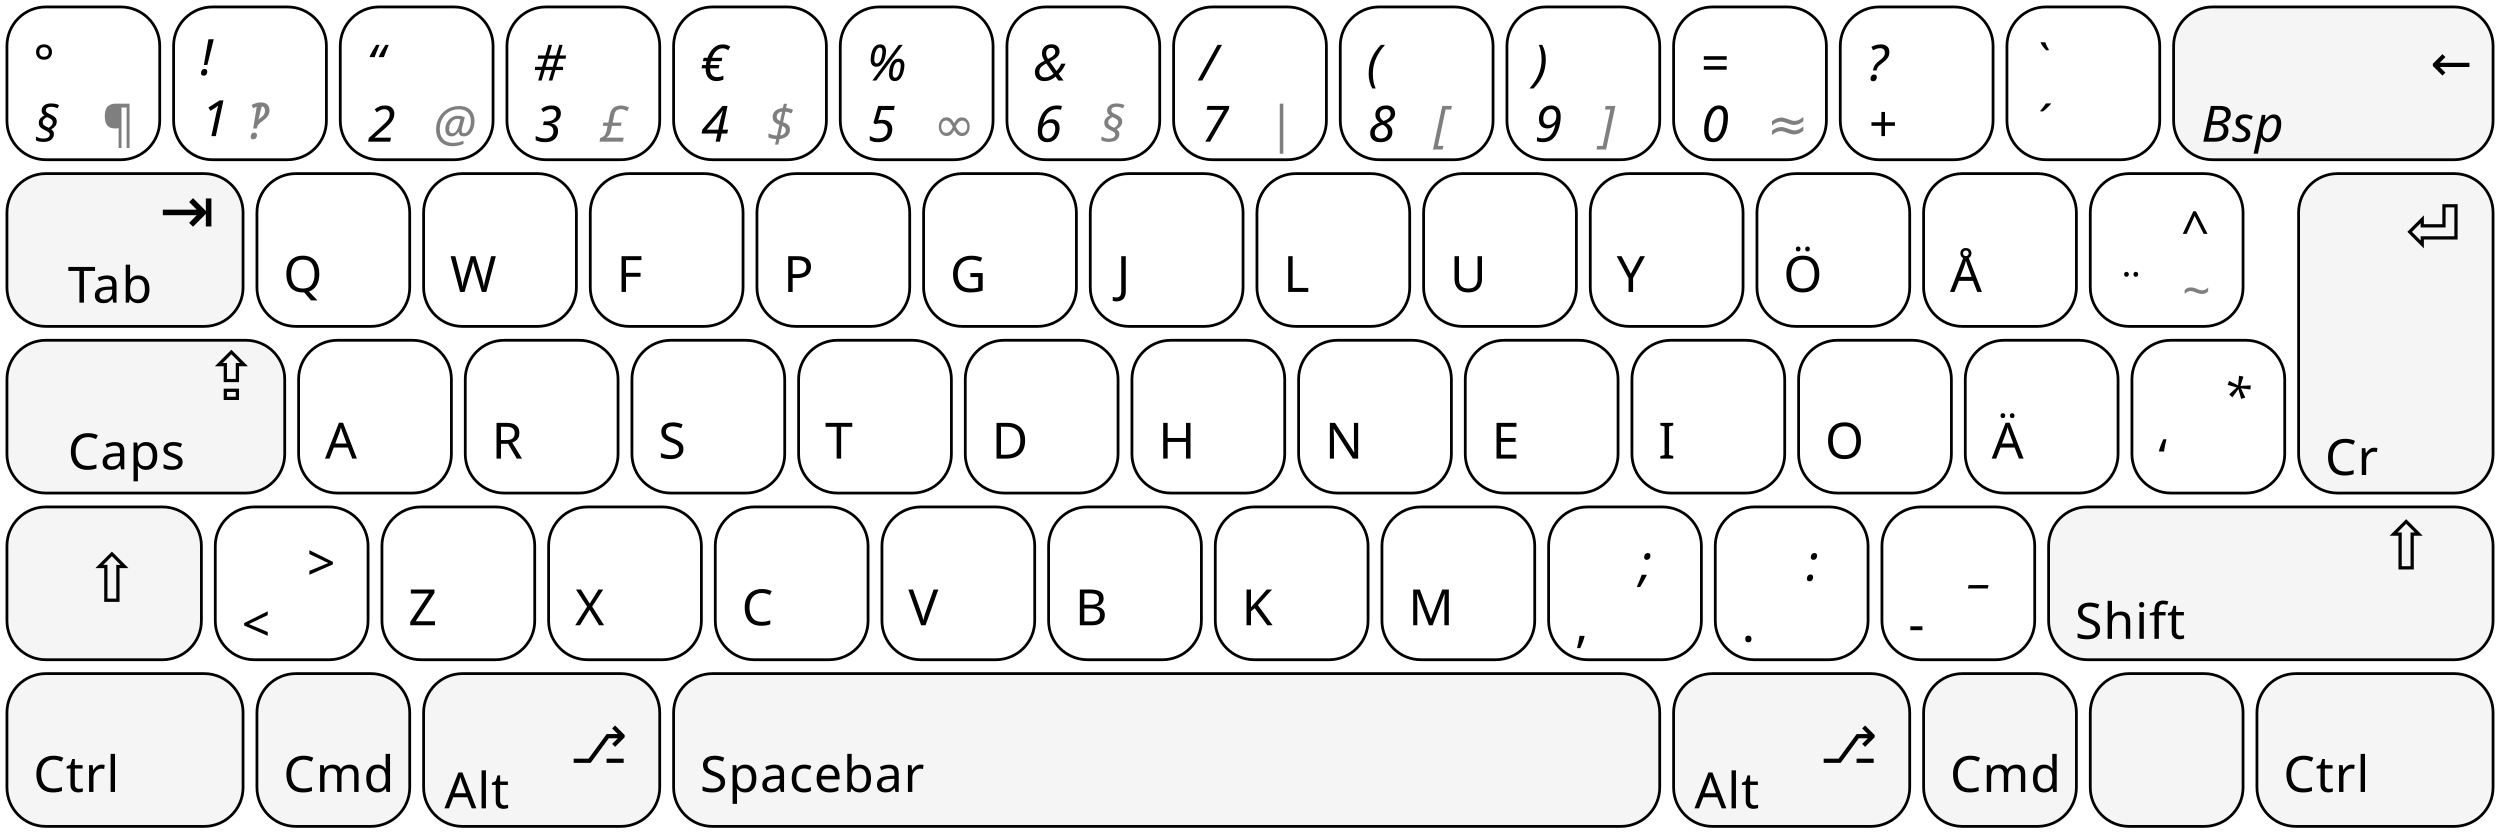
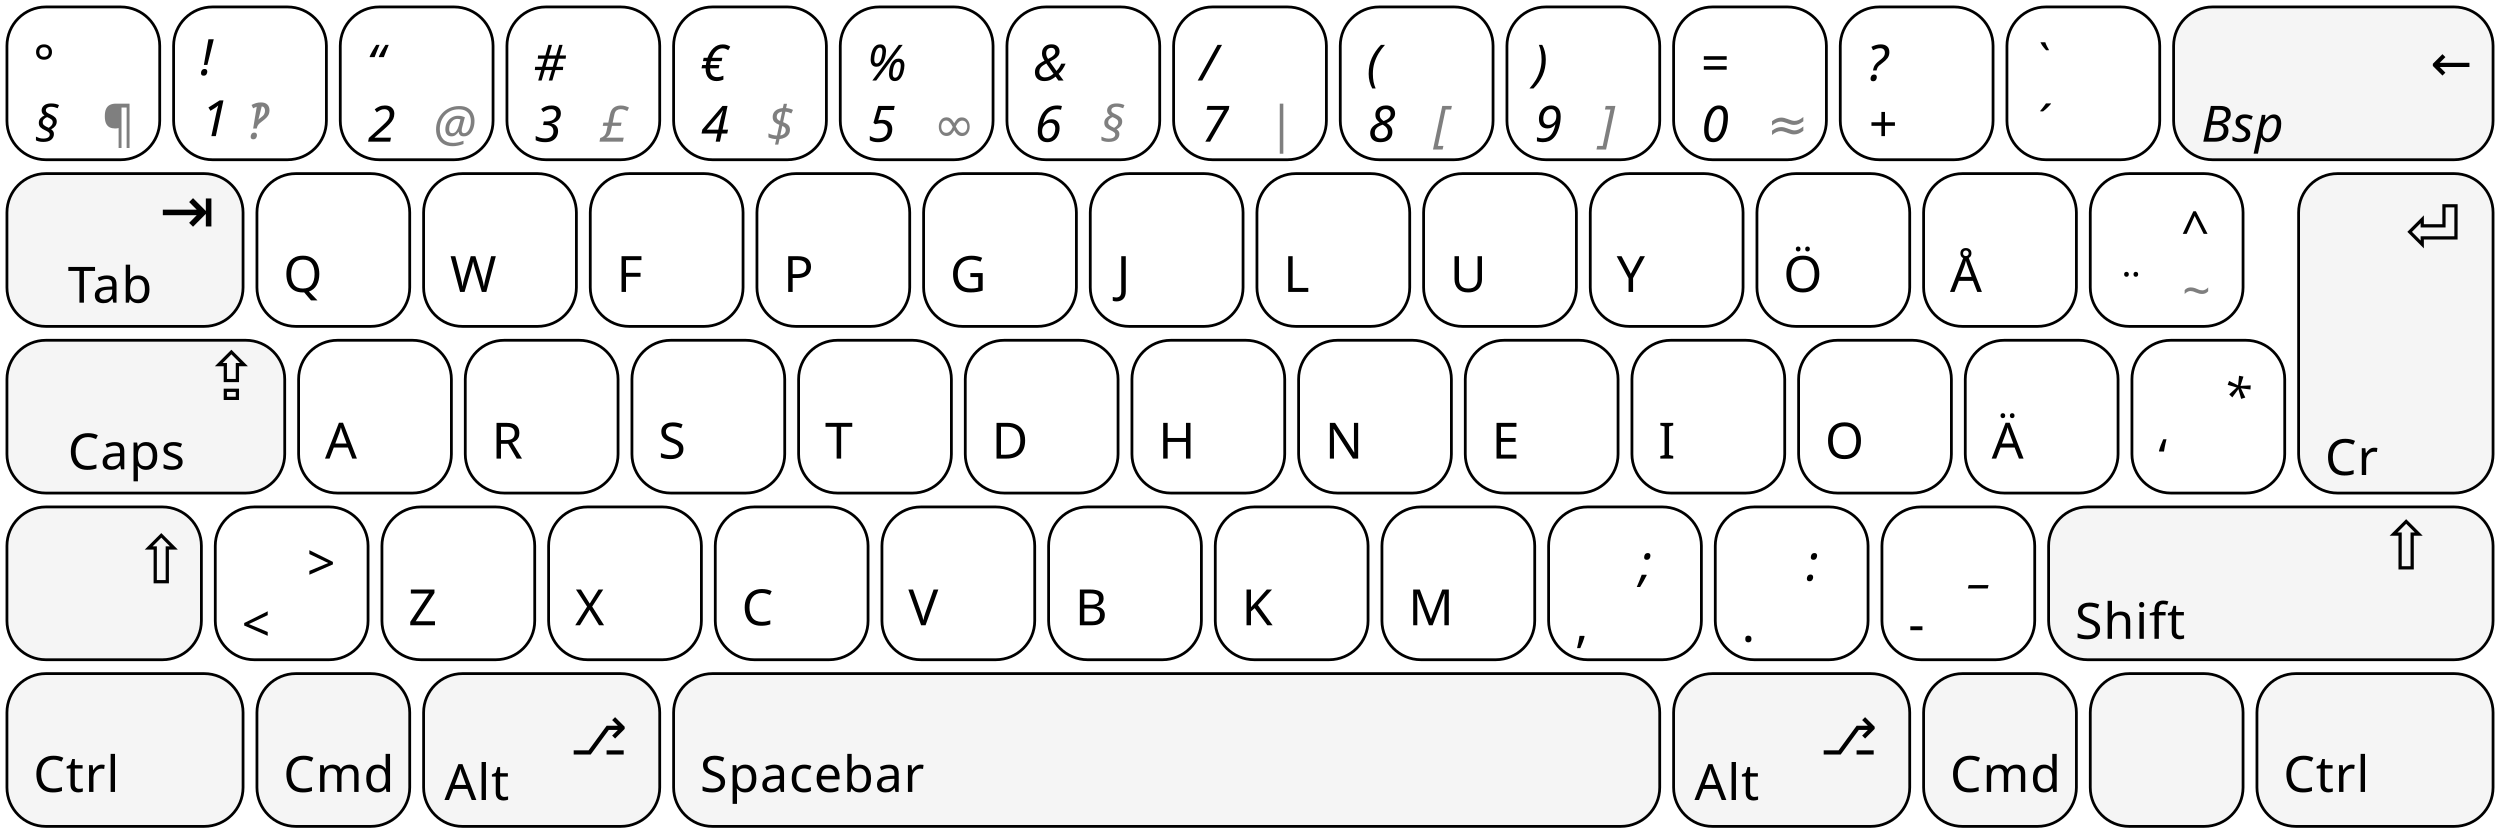
<svg xmlns="http://www.w3.org/2000/svg" width="900px" height="300px" viewBox="0 0 900 300" version="1.1">
  <defs />
  <g id="Colemak-SE" stroke="none" stroke-width="1" fill="none" fill-rule="evenodd">
    <g id="Group-Copy-41" transform="translate(92, 242)" fill="#D8D8D8" fill-opacity="0.25" fill-rule="nonzero" stroke="#000000">
      <rect id="Key" x="0.5" y="0.5" width="55" height="55" rx="14" />
    </g>
    <g id="Group-Copy-43" transform="translate(102, 242)">
      <rect id="Key" stroke="#000000" fill-opacity="0.25" fill="#D8D8D8" fill-rule="nonzero" x="590.5" y="0.5" width="55" height="55" rx="14" />
      <text id="Cmd" font-family="Input-Regular, Input" font-size="18" font-weight="normal" line-spacing="22" letter-spacing="0.33" fill="#000000">
        <tspan x="603.796" y="27" />
        <tspan x="600" y="43.091">Cmd</tspan>
      </text>
      <text id="Cmd" font-family="Input-Regular, Input" font-size="18" font-weight="normal" line-spacing="22" letter-spacing="0.33" fill="#000000">
        <tspan x="3.796" y="27" />
        <tspan x="0" y="43.091">Cmd</tspan>
      </text>
    </g>
    <g id="Group-Copy-45" transform="translate(602, 242)">
      <rect id="Key" stroke="#000000" fill-opacity="0.25" fill="#D8D8D8" fill-rule="nonzero" x="0.5" y="0.5" width="85" height="55" rx="14" />
      <text id="⎇-Alt" font-family="Input-Regular, Input" font-size="18" font-weight="normal" line-spacing="22" letter-spacing="0.33" fill="#000000">
-         <tspan x="8" y="27">    </tspan>
-         <tspan x="53.151" y="32.63" font-family="AppleSymbols, Apple Symbols">⎇</tspan>
-         <tspan x="77.862" y="32.909" />
-         <tspan x="8" y="49">Alt</tspan>
+         <tspan x="8" y="24">    </tspan>
+         <tspan x="53.151" y="29.63" font-family="AppleSymbols, Apple Symbols">⎇</tspan>
+         <tspan x="77.862" y="29.909" />
+         <tspan x="8" y="46">Alt</tspan>
      </text>
    </g>
    <g id="Group-Copy-46" transform="translate(152, 242)">
      <rect id="Key" stroke="#000000" fill-opacity="0.25" fill="#D8D8D8" fill-rule="nonzero" x="0.5" y="0.5" width="85" height="55" rx="14" />
      <text id="⎇-Alt" font-family="Input-Regular, Input" font-size="18" font-weight="normal" line-spacing="22" letter-spacing="0.33" fill="#000000">
-         <tspan x="8" y="27">    </tspan>
-         <tspan x="53.151" y="32.63" font-family="AppleSymbols, Apple Symbols">⎇</tspan>
-         <tspan x="77.862" y="32.909" />
-         <tspan x="8" y="49">Alt</tspan>
+         <tspan x="8" y="24">    </tspan>
+         <tspan x="53.151" y="29.63" font-family="AppleSymbols, Apple Symbols">⎇</tspan>
+         <tspan x="77.862" y="29.909" />
+         <tspan x="8" y="46">Alt</tspan>
      </text>
    </g>
    <g id="Group-Copy-47" transform="translate(242, 242)">
      <rect id="Key" stroke="#000000" fill-opacity="0.25" fill="#D8D8D8" fill-rule="nonzero" x="0.5" y="0.5" width="355" height="55" rx="14" />
      <text id="Spacebar" font-family="Input-Regular, Input" font-size="18" font-weight="normal" line-spacing="22" letter-spacing="0.33" fill="#000000">
        <tspan x="13.796" y="27" />
        <tspan x="10" y="43.091">Spacebar</tspan>
      </text>
    </g>
    <g id="Group-Copy-44" transform="translate(752, 242)" fill="#D8D8D8" fill-opacity="0.25" fill-rule="nonzero" stroke="#000000">
      <rect id="Key" x="0.5" y="0.5" width="55" height="55" rx="14" />
    </g>
    <g id="Group-Copy-42" transform="translate(2, 242)">
      <rect id="Key" stroke="#000000" fill-opacity="0.25" fill="#D8D8D8" fill-rule="nonzero" x="0.5" y="0.5" width="85" height="55" rx="14" />
      <text id="Ctrl" font-family="Input-Regular, Input" font-size="18" font-weight="normal" line-spacing="22" letter-spacing="0.33" fill="#000000">
        <tspan x="13.796" y="27" />
        <tspan x="10" y="43.091">Ctrl</tspan>
      </text>
    </g>
    <g id="Group-Copy-48" transform="translate(812, 242)">
      <rect id="Key" stroke="#000000" fill-opacity="0.25" fill="#D8D8D8" fill-rule="nonzero" x="0.5" y="0.5" width="85" height="55" rx="14" />
      <text id="Ctrl" font-family="Input-Regular, Input" font-size="18" font-weight="normal" line-spacing="22" letter-spacing="0.33" fill="#000000">
        <tspan x="13.796" y="27" />
        <tspan x="10" y="43.091">Ctrl</tspan>
      </text>
    </g>
    <g id="BOT-ROW" transform="translate(2, 182)">
      <g id="Group-Copy-28" transform="translate(135, 0)">
        <rect id="Key" stroke="#000000" fill-rule="nonzero" x="0.5" y="0.5" width="55" height="55" rx="14" />
        <text id="Z" font-family="Input-Regular, Input" font-size="18" font-weight="normal" line-spacing="22" letter-spacing="0.33" fill="#000000">
          <tspan x="13.796" y="27" />
          <tspan x="10" y="43.091">Z</tspan>
        </text>
      </g>
      <g id="Group-Copy-30" transform="translate(195, 0)">
        <rect id="Key" stroke="#000000" fill-rule="nonzero" x="0.5" y="0.5" width="55" height="55" rx="14" />
        <text id="X" font-family="Input-Regular, Input" font-size="18" font-weight="normal" line-spacing="22" letter-spacing="0.33" fill="#000000">
          <tspan x="13.796" y="27" />
          <tspan x="10" y="43.091">X</tspan>
        </text>
      </g>
      <g id="Group-Copy-31" transform="translate(255, 0)">
        <rect id="Key" stroke="#000000" fill-rule="nonzero" x="0.5" y="0.5" width="55" height="55" rx="14" />
        <text id="C" font-family="Input-Regular, Input" font-size="18" font-weight="normal" line-spacing="22" letter-spacing="0.33" fill="#000000">
          <tspan x="13.796" y="27" />
          <tspan x="10" y="43.091">C</tspan>
        </text>
      </g>
      <g id="Group-Copy-32" transform="translate(315, 0)">
        <rect id="Key" stroke="#000000" fill-rule="nonzero" x="0.5" y="0.5" width="55" height="55" rx="14" />
        <text id="V" font-family="Input-Regular, Input" font-size="18" font-weight="normal" line-spacing="22" letter-spacing="0.33" fill="#000000">
          <tspan x="13.796" y="27" />
          <tspan x="10" y="43.091">V</tspan>
        </text>
      </g>
      <g id="Group-Copy-33" transform="translate(375, 0)">
        <rect id="Key" stroke="#000000" fill-rule="nonzero" x="0.5" y="0.5" width="55" height="55" rx="14" />
        <text id="B" font-family="Input-Regular, Input" font-size="18" font-weight="normal" line-spacing="22" letter-spacing="0.33" fill="#000000">
          <tspan x="13.796" y="27" />
          <tspan x="10" y="43.091">B</tspan>
        </text>
      </g>
      <g id="Group-Copy-34" transform="translate(435, 0)">
        <rect id="Key" stroke="#000000" fill-rule="nonzero" x="0.5" y="0.5" width="55" height="55" rx="14" />
        <text id="K" font-family="Input-Regular, Input" font-size="18" font-weight="normal" line-spacing="22" letter-spacing="0.33" fill="#000000">
          <tspan x="13.796" y="27" />
          <tspan x="10" y="43.091">K</tspan>
        </text>
      </g>
      <g id="Group-Copy-35" transform="translate(495, 0)">
        <rect id="Key" stroke="#000000" fill-rule="nonzero" x="0.5" y="0.5" width="55" height="55" rx="14" />
        <text id="M" font-family="Input-Regular, Input" font-size="18" font-weight="normal" line-spacing="22" letter-spacing="0.33" fill="#000000">
          <tspan x="13.796" y="27" />
          <tspan x="10" y="43.091">M</tspan>
        </text>
      </g>
      <g id="Group-Copy-36" transform="translate(555, 0)">
        <rect id="Key" stroke="#000000" fill-rule="nonzero" x="0.5" y="0.5" width="55" height="55" rx="14" />
        <text id=";-," font-family="Input-Regular, Input" font-size="18" font-weight="normal" line-spacing="22" letter-spacing="0.33" fill="#000000">
          <tspan x="10" y="27">  </tspan>
          <tspan x="33.111" y="27" font-family="Input-Italic, Input" font-style="italic">;</tspan>
          <tspan x="49.15" y="32.909" />
          <tspan x="10" y="49">,</tspan>
        </text>
      </g>
      <g id="Group-Copy-37" transform="translate(615, 0)">
        <rect id="Key" stroke="#000000" fill-rule="nonzero" x="0.5" y="0.5" width="55" height="55" rx="14" />
        <text id=":-." font-family="Input-Regular, Input" font-size="18" font-weight="normal" line-spacing="22" letter-spacing="0.33" fill="#000000">
          <tspan x="10" y="27">  </tspan>
          <tspan x="33.111" y="27" font-family="Input-Italic, Input" font-style="italic">:</tspan>
          <tspan x="49.15" y="32.909" />
          <tspan x="10" y="49">.</tspan>
        </text>
      </g>
      <g id="Group-Copy-38" transform="translate(675, 0)">
        <rect id="Key" stroke="#000000" fill-rule="nonzero" x="0.5" y="0.5" width="55" height="55" rx="14" />
        <text id="_--" font-family="Input-Regular, Input" font-size="18" font-weight="normal" line-spacing="22" letter-spacing="0.33" fill="#000000">
          <tspan x="10" y="27">  </tspan>
          <tspan x="33.111" y="27" font-family="Input-Italic, Input" font-style="italic">_</tspan>
          <tspan x="49.15" y="32.909" />
          <tspan x="10" y="49">-</tspan>
        </text>
      </g>
      <g id="Group-Copy-39" transform="translate(735, 0)">
        <rect id="Key" stroke="#000000" fill-opacity="0.25" fill="#D8D8D8" fill-rule="nonzero" x="0.5" y="0.5" width="160" height="55" rx="14" />
        <text id="⇧-Shift" font-family="Input-Regular, Input" font-size="18" font-weight="normal" line-spacing="22" letter-spacing="0.33" fill="#000000">
          <tspan x="10" y="25.966">           </tspan>
          <tspan x="119.155" y="23" font-family="ArialUnicodeMS, Arial Unicode MS" font-size="24">⇧</tspan>
          <tspan x="160.864" y="27.875" />
          <tspan x="10" y="47.966">Shift</tspan>
        </text>
      </g>
      <g id="Group-Copy-29" transform="translate(75, 0)">
        <rect id="Key" stroke="#000000" fill-rule="nonzero" x="0.5" y="0.5" width="55" height="55" rx="14" />
        <text id="&gt;-&lt;" font-family="Input-Regular, Input" font-size="18" font-weight="normal" line-spacing="22" letter-spacing="0.33" fill="#000000">
          <tspan x="10" y="27">  </tspan>
          <tspan x="33.111" y="27" font-family="Input-Italic, Input" font-style="italic">&gt;</tspan>
          <tspan x="49.15" y="32.909" />
          <tspan x="10" y="49">&lt;</tspan>
        </text>
      </g>
      <g id="Group-Copy-40">
        <rect id="Key" stroke="#000000" fill-opacity="0.25" fill="#D8D8D8" fill-rule="nonzero" x="0.5" y="0.5" width="70" height="55" rx="14" />
-         <text id="⇧" font-family="Input-Regular, Input" font-size="24" font-weight="normal" line-spacing="22" letter-spacing="0.44" fill="#000000">
-           <tspan x="16" y="30">  </tspan>
-           <tspan x="28.217" y="34.67" font-family="ArialUnicodeMS, Arial Unicode MS">⇧</tspan>
-           <tspan x="70.036" y="39.545" />
+         <text id="⇧" font-family="ArialUnicodeMS, Arial Unicode MS" font-size="24" font-weight="normal" line-spacing="22" letter-spacing="0.44" fill="#000000">
+           <tspan x="46" y="28">⇧</tspan>
        </text>
      </g>
    </g>
    <g id="HOME-ROW" transform="translate(2, 62)">
      <g id="Group-Copy-14" transform="translate(105, 60)">
        <rect id="Key" stroke="#000000" fill-rule="nonzero" x="0.5" y="0.5" width="55" height="55" rx="14" />
        <text id="A" font-family="Input-Regular, Input" font-size="18" font-weight="normal" line-spacing="22" letter-spacing="0.33" fill="#000000">
          <tspan x="13.796" y="27" />
          <tspan x="10" y="43.091">A</tspan>
        </text>
      </g>
      <g id="Group-Copy-25" transform="translate(0, 60)">
        <rect id="Key" stroke="#000000" fill-opacity="0.25" fill="#D8D8D8" fill-rule="nonzero" x="0.5" y="0.5" width="100" height="55" rx="14" />
        <text id="⇪-Caps" font-family="ArialUnicodeMS, Arial Unicode MS" font-size="18" font-weight="normal" line-spacing="22" letter-spacing="0.33" fill="#000000">
          <tspan x="8" y="26.875">             </tspan>
          <tspan x="71.234" y="22" font-size="24">⇪</tspan>
          <tspan x="112.942" y="26.875" font-family="Input-Regular, Input" />
          <tspan x="22.406" y="46.966" font-family="Input-Regular, Input">Caps</tspan>
        </text>
      </g>
      <g id="Group-Copy-15" transform="translate(165, 60)">
        <rect id="Key" stroke="#000000" fill-rule="nonzero" x="0.5" y="0.5" width="55" height="55" rx="14" />
        <text id="R" font-family="Input-Regular, Input" font-size="18" font-weight="normal" line-spacing="22" letter-spacing="0.33" fill="#000000">
          <tspan x="13.796" y="27" />
          <tspan x="10" y="43.091">R</tspan>
        </text>
      </g>
      <g id="Group-Copy-16" transform="translate(225, 60)">
        <rect id="Key" stroke="#000000" fill-rule="nonzero" x="0.5" y="0.5" width="55" height="55" rx="14" />
        <text id="S" font-family="Input-Regular, Input" font-size="18" font-weight="normal" line-spacing="22" letter-spacing="0.33" fill="#000000">
          <tspan x="13.796" y="27" />
          <tspan x="10" y="43.091">S</tspan>
        </text>
      </g>
      <g id="Group-Copy-17" transform="translate(285, 60)">
        <rect id="Key" stroke="#000000" fill-rule="nonzero" x="0.5" y="0.5" width="55" height="55" rx="14" />
        <text id="T" font-family="Input-Regular, Input" font-size="18" font-weight="normal" line-spacing="22" letter-spacing="0.33" fill="#000000">
          <tspan x="13.796" y="27" />
          <tspan x="10" y="43.091">T</tspan>
        </text>
      </g>
      <g id="Group-Copy-18" transform="translate(345, 60)">
        <rect id="Key" stroke="#000000" fill-rule="nonzero" x="0.5" y="0.5" width="55" height="55" rx="14" />
        <text id="D" font-family="Input-Regular, Input" font-size="18" font-weight="normal" line-spacing="22" letter-spacing="0.33" fill="#000000">
          <tspan x="13.796" y="27" />
          <tspan x="10" y="43.091">D</tspan>
        </text>
      </g>
      <g id="Group-Copy-19" transform="translate(405, 60)">
        <rect id="Key" stroke="#000000" fill-rule="nonzero" x="0.5" y="0.5" width="55" height="55" rx="14" />
        <text id="H" font-family="Input-Regular, Input" font-size="18" font-weight="normal" line-spacing="22" letter-spacing="0.33" fill="#000000">
          <tspan x="13.796" y="27" />
          <tspan x="10" y="43.091">H</tspan>
        </text>
      </g>
      <g id="Group-Copy-20" transform="translate(465, 60)">
        <rect id="Key" stroke="#000000" fill-rule="nonzero" x="0.5" y="0.5" width="55" height="55" rx="14" />
        <text id="N" font-family="Input-Regular, Input" font-size="18" font-weight="normal" line-spacing="22" letter-spacing="0.33" fill="#000000">
          <tspan x="13.796" y="27" />
          <tspan x="10" y="43.091">N</tspan>
        </text>
      </g>
      <g id="Group-Copy-21" transform="translate(525, 60)">
        <rect id="Key" stroke="#000000" fill-rule="nonzero" x="0.5" y="0.5" width="55" height="55" rx="14" />
        <text id="E" font-family="Input-Regular, Input" font-size="18" font-weight="normal" line-spacing="22" letter-spacing="0.33" fill="#000000">
          <tspan x="13.796" y="27" />
          <tspan x="10" y="43.091">E</tspan>
        </text>
      </g>
      <g id="Group-Copy-22" transform="translate(585, 60)">
        <rect id="Key" stroke="#000000" fill-rule="nonzero" x="0.5" y="0.5" width="55" height="55" rx="14" />
        <text id="I" font-family="Input-Regular, Input" font-size="18" font-weight="normal" line-spacing="22" letter-spacing="0.33" fill="#000000">
          <tspan x="13.796" y="27" />
          <tspan x="10" y="43.091">I</tspan>
        </text>
      </g>
      <g id="Group-Copy-23" transform="translate(645, 60)">
        <rect id="Key" stroke="#000000" fill-rule="nonzero" x="0.5" y="0.5" width="55" height="55" rx="14" />
        <text id="O" font-family="Input-Regular, Input" font-size="18" font-weight="normal" line-spacing="22" letter-spacing="0.33" fill="#000000">
          <tspan x="13.796" y="27" />
          <tspan x="10" y="43.091">O</tspan>
        </text>
      </g>
      <g id="Group-Copy-24" transform="translate(705, 60)">
        <rect id="Key" stroke="#000000" fill-rule="nonzero" x="0.5" y="0.5" width="55" height="55" rx="14" />
        <text id="Ä" font-family="Input-Regular, Input" font-size="18" font-weight="normal" line-spacing="22" letter-spacing="0.33" fill="#000000">
          <tspan x="13.796" y="27" />
          <tspan x="10" y="43.091">Ä</tspan>
        </text>
      </g>
      <g id="Group-Copy-26" transform="translate(765, 60)">
        <rect id="Key" stroke="#000000" fill-rule="nonzero" x="0.5" y="0.5" width="55" height="55" rx="14" />
        <text id="*-‘" font-family="Input-Regular, Input" font-size="18" font-weight="normal" line-spacing="22" letter-spacing="0.33" fill="#000000">
          <tspan x="10" y="27">  </tspan>
          <tspan x="33.111" y="27" font-family="Input-Italic, Input" font-style="italic">*</tspan>
          <tspan x="49.15" y="32.909" />
          <tspan x="10" y="49">‘</tspan>
        </text>
      </g>
      <g id="Group-Copy-27" transform="translate(825, 0)">
        <rect id="Key" stroke="#000000" fill-opacity="0.25" fill="#D8D8D8" fill-rule="nonzero" x="0.5" y="0.5" width="70" height="115" rx="14" />
        <text id="Cr" font-family="Input-Regular, Input" font-size="18" font-weight="normal" line-spacing="22" letter-spacing="0.33" fill="#000000">
          <tspan x="10" y="87"> </tspan>
          <tspan x="10" y="109">Cr</tspan>
        </text>
        <text id="⏎" font-family="HiraginoSans-W3, Hiragino Sans" font-size="24" font-weight="300" line-spacing="22" letter-spacing="0.44" fill="#000000">
          <tspan x="39" y="29">⏎</tspan>
        </text>
      </g>
    </g>
    <g id="TOP-ROW" transform="translate(2, 62)">
      <g id="Group-Copy" transform="translate(90, 0)">
        <rect id="Key" stroke="#000000" fill-rule="nonzero" x="0.5" y="0.5" width="55" height="55" rx="14" />
        <text id="Q" font-family="Input-Regular, Input" font-size="18" font-weight="normal" line-spacing="22" letter-spacing="0.33" fill="#000000">
          <tspan x="13.796" y="27" />
          <tspan x="10" y="43.091">Q</tspan>
        </text>
      </g>
      <g id="Group-Copy-13">
        <rect id="Key" stroke="#000000" fill-opacity="0.25" fill="#D8D8D8" fill-rule="nonzero" x="0.5" y="0.5" width="85" height="55" rx="14" />
        <text id="⇥-Tab" font-family="ArialUnicodeMS, Arial Unicode MS" font-size="18" font-weight="normal" line-spacing="22" letter-spacing="0.33" fill="#000000">
          <tspan x="8" y="26.875">          </tspan>
          <tspan x="55.241" y="22" font-size="24">⇥</tspan>
          <tspan x="96.95" y="26.875" font-family="Input-Regular, Input" />
          <tspan x="22.406" y="46.966" font-family="Input-Regular, Input">Tab</tspan>
        </text>
      </g>
      <g id="Group-Copy-2" transform="translate(150, 0)">
        <rect id="Key" stroke="#000000" fill-rule="nonzero" x="0.5" y="0.5" width="55" height="55" rx="14" />
        <text id="W" font-family="Input-Regular, Input" font-size="18" font-weight="normal" line-spacing="22" letter-spacing="0.33" fill="#000000">
          <tspan x="13.796" y="27" />
          <tspan x="10" y="43.091">W</tspan>
        </text>
      </g>
      <g id="Group-Copy-3" transform="translate(210, 0)">
        <rect id="Key" stroke="#000000" fill-rule="nonzero" x="0.5" y="0.5" width="55" height="55" rx="14" />
        <text id="F" font-family="Input-Regular, Input" font-size="18" font-weight="normal" line-spacing="22" letter-spacing="0.33" fill="#000000">
          <tspan x="13.796" y="27" />
          <tspan x="10" y="43.091">F</tspan>
        </text>
      </g>
      <g id="Group-Copy-4" transform="translate(270, 0)">
        <rect id="Key" stroke="#000000" fill-rule="nonzero" x="0.5" y="0.5" width="55" height="55" rx="14" />
        <text id="P" font-family="Input-Regular, Input" font-size="18" font-weight="normal" line-spacing="22" letter-spacing="0.33" fill="#000000">
          <tspan x="13.796" y="27" />
          <tspan x="10" y="43.091">P</tspan>
        </text>
      </g>
      <g id="Group-Copy-5" transform="translate(330, 0)">
        <rect id="Key" stroke="#000000" fill-rule="nonzero" x="0.5" y="0.5" width="55" height="55" rx="14" />
        <text id="G" font-family="Input-Regular, Input" font-size="18" font-weight="normal" line-spacing="22" letter-spacing="0.33" fill="#000000">
          <tspan x="13.796" y="27" />
          <tspan x="10" y="43.091">G</tspan>
        </text>
      </g>
      <g id="Group-Copy-6" transform="translate(390, 0)">
        <rect id="Key" stroke="#000000" fill-rule="nonzero" x="0.5" y="0.5" width="55" height="55" rx="14" />
        <text id="J" font-family="Input-Regular, Input" font-size="18" font-weight="normal" line-spacing="22" letter-spacing="0.33" fill="#000000">
          <tspan x="13.796" y="27" />
          <tspan x="10" y="43.091">J</tspan>
        </text>
      </g>
      <g id="Group-Copy-7" transform="translate(450, 0)">
        <rect id="Key" stroke="#000000" fill-rule="nonzero" x="0.5" y="0.5" width="55" height="55" rx="14" />
        <text id="L" font-family="Input-Regular, Input" font-size="18" font-weight="normal" line-spacing="22" letter-spacing="0.33" fill="#000000">
          <tspan x="13.796" y="27" />
          <tspan x="10" y="43.091">L</tspan>
        </text>
      </g>
      <g id="Group-Copy-8" transform="translate(510, 0)">
        <rect id="Key" stroke="#000000" fill-rule="nonzero" x="0.5" y="0.5" width="55" height="55" rx="14" />
        <text id="U" font-family="Input-Regular, Input" font-size="18" font-weight="normal" line-spacing="22" letter-spacing="0.33" fill="#000000">
          <tspan x="13.796" y="27" />
          <tspan x="10" y="43.091">U</tspan>
        </text>
      </g>
      <g id="Group-Copy-9" transform="translate(570, 0)">
        <rect id="Key" stroke="#000000" fill-rule="nonzero" x="0.5" y="0.5" width="55" height="55" rx="14" />
        <text id="Y" font-family="Input-Regular, Input" font-size="18" font-weight="normal" line-spacing="22" letter-spacing="0.33" fill="#000000">
          <tspan x="13.796" y="27" />
          <tspan x="10" y="43.091">Y</tspan>
        </text>
      </g>
      <g id="Group-Copy-10" transform="translate(630, 0)">
        <rect id="Key" stroke="#000000" fill-rule="nonzero" x="0.5" y="0.5" width="55" height="55" rx="14" />
        <text id="Ö" font-family="Input-Regular, Input" font-size="18" font-weight="normal" line-spacing="22" letter-spacing="0.33" fill="#000000">
          <tspan x="13.796" y="27" />
          <tspan x="10" y="43.091">Ö</tspan>
        </text>
      </g>
      <g id="Group-Copy-11" transform="translate(690, 0)">
        <rect id="Key" stroke="#000000" fill-rule="nonzero" x="0.5" y="0.5" width="55" height="55" rx="14" />
        <text id="Å" font-family="Input-Regular, Input" font-size="18" font-weight="normal" line-spacing="22" letter-spacing="0.33" fill="#000000">
          <tspan x="13.796" y="27" />
          <tspan x="10" y="43.091">Å</tspan>
        </text>
      </g>
      <g id="Group-Copy-12" transform="translate(750, 0)">
        <rect id="Key" stroke="#000000" fill-rule="nonzero" x="0.5" y="0.5" width="55" height="55" rx="14" />
        <text id="^-¨-~" font-family="Input-Regular, Input" font-size="18" font-weight="normal" line-spacing="22" letter-spacing="0.33" fill="#000000">
          <tspan x="10" y="27">  </tspan>
          <tspan x="33.111" y="27" font-family="Input-Italic, Input" font-style="italic">^</tspan>
          <tspan x="49.15" y="32.909" />
          <tspan x="10" y="49">¨ </tspan>
          <tspan x="33.569" y="49" fill-opacity="0.5">~</tspan>
        </text>
      </g>
    </g>
    <g id="NR-ROW" transform="translate(2, 2)">
      <g id="Group" transform="translate(60, 0)">
        <rect id="Key" stroke="#000000" fill-rule="nonzero" x="0.5" y="0.5" width="55" height="55" rx="14" />
        <text id="!-1-‽" font-family="Input-Italic, Input" font-size="18" font-style="italic" font-weight="normal" line-spacing="22" letter-spacing="0.33" fill="#000000">
          <tspan x="10" y="25">  !</tspan>
          <tspan x="49.608" y="28.909" font-family="Input-Regular, Input" />
          <tspan x="10.458" y="47" font-family="Input-Regular, Input">1 </tspan>
          <tspan x="26.846" y="47.901" font-family="Monaco" fill-opacity="0.5">‽</tspan>
        </text>
      </g>
      <g id="Group-14">
        <rect id="Key" stroke="#000000" fill-rule="nonzero" x="0.5" y="0.5" width="55" height="55" rx="14" />
        <text id="°-§-¶" font-family="Input-Italic, Input" font-size="18" font-style="italic" font-weight="normal" line-spacing="22" letter-spacing="0.33" fill="#000000">
          <tspan x="10" y="27">  °</tspan>
          <tspan x="49.608" y="32.909" font-family="Input-Regular, Input" />
          <tspan x="10.458" y="49" font-family="Input-Regular, Input">§ </tspan>
          <tspan x="34.027" y="49" font-family="Input-Regular, Input" fill-opacity="0.5">¶</tspan>
        </text>
      </g>
      <g id="Group-2" transform="translate(120, 0)">
        <rect id="Key-Copy" stroke="#000000" fill-rule="nonzero" x="0.5" y="0.5" width="55" height="55" rx="14" />
        <text id="“-2-@" font-family="Input-Italic, Input" font-size="18" font-style="italic" font-weight="normal" line-spacing="22" letter-spacing="0.33" fill="#000000">
          <tspan x="10" y="27">  “</tspan>
          <tspan x="49.608" y="32.909" font-family="Input-Regular, Input" />
          <tspan x="10.458" y="49" font-family="Input-Regular, Input">2 </tspan>
          <tspan x="34.027" y="49" font-family="Input-Regular, Input" fill-opacity="0.5">@</tspan>
        </text>
      </g>
      <g id="Group-3" transform="translate(180, 0)">
        <rect id="Key-Copy-2" stroke="#000000" fill-rule="nonzero" x="0.5" y="0.5" width="55" height="55" rx="14" />
        <text id="#-3-£" font-family="Input-Italic, Input" font-size="18" font-style="italic" font-weight="normal" line-spacing="22" letter-spacing="0.33" fill="#000000">
          <tspan x="10" y="27">  #</tspan>
          <tspan x="49.608" y="32.909" font-family="Input-Regular, Input" />
          <tspan x="10.458" y="49" font-family="Input-Regular, Input">3 </tspan>
          <tspan x="34.027" y="49" font-family="Input-Regular, Input" fill-opacity="0.5">£</tspan>
        </text>
      </g>
      <g id="Group-4" transform="translate(240, 0)">
        <rect id="Key-Copy-3" stroke="#000000" fill-rule="nonzero" x="0.5" y="0.5" width="55" height="55" rx="14" />
        <text id="€-4-$" font-family="Input-Italic, Input" font-size="18" font-style="italic" font-weight="normal" line-spacing="22" letter-spacing="0.33" fill="#000000">
          <tspan x="10" y="27">  €</tspan>
          <tspan x="49.608" y="32.909" font-family="Input-Regular, Input" />
          <tspan x="10.458" y="49" font-family="Input-Regular, Input">4 </tspan>
          <tspan x="34.027" y="49" font-family="Input-Regular, Input" fill-opacity="0.5">$</tspan>
        </text>
      </g>
      <g id="Group-5" transform="translate(300, 0)">
        <rect id="Key-Copy-4" stroke="#000000" fill-rule="nonzero" x="0.5" y="0.5" width="55" height="55" rx="14" />
        <text id="%-5-∞" font-family="Input-Italic, Input" font-size="18" font-style="italic" font-weight="normal" line-spacing="22" letter-spacing="0.33" fill="#000000">
          <tspan x="10" y="27">  %</tspan>
          <tspan x="49.608" y="32.909" font-family="Input-Regular, Input" />
          <tspan x="10.458" y="49" font-family="Input-Regular, Input">5 </tspan>
          <tspan x="34.027" y="49" font-family="Input-Regular, Input" fill-opacity="0.5">∞</tspan>
        </text>
      </g>
      <g id="Group-6" transform="translate(360, 0)">
        <rect id="Key-Copy-5" stroke="#000000" fill-rule="nonzero" x="0.5" y="0.5" width="55" height="55" rx="14" />
        <text id="&amp;-6-§" font-family="Input-Italic, Input" font-size="18" font-style="italic" font-weight="normal" line-spacing="22" letter-spacing="0.33" fill="#000000">
          <tspan x="10" y="27">  &amp;</tspan>
          <tspan x="49.608" y="32.909" font-family="Input-Regular, Input" />
          <tspan x="10.458" y="49" font-family="Input-Regular, Input">6 </tspan>
          <tspan x="34.027" y="49" font-family="Input-Regular, Input" fill-opacity="0.5">§</tspan>
        </text>
      </g>
      <g id="Group-7" transform="translate(420, 0)">
        <rect id="Key-Copy-6" stroke="#000000" fill-rule="nonzero" x="0.5" y="0.5" width="55" height="55" rx="14" />
        <text id="/-7-|" font-family="Input-Italic, Input" font-size="18" font-style="italic" font-weight="normal" line-spacing="22" letter-spacing="0.33" fill="#000000">
          <tspan x="10" y="27">  /</tspan>
          <tspan x="49.608" y="32.909" font-family="Input-Regular, Input" />
          <tspan x="10.458" y="49" font-family="Input-Regular, Input">7 </tspan>
          <tspan x="34.027" y="49" font-family="Input-Regular, Input" fill-opacity="0.5">|</tspan>
        </text>
      </g>
      <g id="Group-8" transform="translate(480, 0)">
        <rect id="Key-Copy-7" stroke="#000000" fill-rule="nonzero" x="0.5" y="0.5" width="55" height="55" rx="14" />
        <text id="(-8-[" font-family="Input-Italic, Input" font-size="18" font-style="italic" font-weight="normal" line-spacing="22" letter-spacing="0.33" fill="#000000">
          <tspan x="10" y="27">  (</tspan>
          <tspan x="49.608" y="32.909" font-family="Input-Regular, Input" />
          <tspan x="10.458" y="49" font-family="Input-Regular, Input">8 </tspan>
          <tspan x="34.027" y="49" font-family="Input-Regular, Input" fill-opacity="0.5">[</tspan>
        </text>
      </g>
      <g id="Group-9" transform="translate(540, 0)">
        <rect id="Key-Copy-8" stroke="#000000" fill-rule="nonzero" x="0.5" y="0.5" width="55" height="55" rx="14" />
        <text id=")-9-]" font-family="Input-Italic, Input" font-size="18" font-style="italic" font-weight="normal" line-spacing="22" letter-spacing="0.33" fill="#000000">
          <tspan x="10" y="27">  )</tspan>
          <tspan x="49.608" y="32.909" font-family="Input-Regular, Input" />
          <tspan x="10.458" y="49" font-family="Input-Regular, Input">9 </tspan>
          <tspan x="34.027" y="49" font-family="Input-Regular, Input" fill-opacity="0.5">]</tspan>
        </text>
      </g>
      <g id="Group-10" transform="translate(600, 0)">
        <rect id="Key-Copy-9" stroke="#000000" fill-rule="nonzero" x="0.5" y="0.5" width="55" height="55" rx="14" />
        <text id="=-0-≈" font-family="Input-Italic, Input" font-size="18" font-style="italic" font-weight="normal" line-spacing="22" letter-spacing="0.33" fill="#000000">
          <tspan x="10" y="27">  =</tspan>
          <tspan x="49.608" y="32.909" font-family="Input-Regular, Input" />
          <tspan x="10.458" y="49" font-family="Input-Regular, Input">0 </tspan>
          <tspan x="34.027" y="49" font-family="Input-Regular, Input" fill-opacity="0.5">≈</tspan>
        </text>
      </g>
      <g id="Group-11" transform="translate(660, 0)">
        <rect id="Key-Copy-10" stroke="#000000" fill-rule="nonzero" x="0.5" y="0.5" width="55" height="55" rx="14" />
        <text id="?-+" font-family="Input-Italic, Input" font-size="18" font-style="italic" font-weight="normal" line-spacing="22" letter-spacing="0.33" fill="#000000">
          <tspan x="10" y="27">  ?</tspan>
          <tspan x="49.608" y="32.909" font-family="Input-Regular, Input" />
          <tspan x="10.458" y="49" font-family="Input-Regular, Input">+ </tspan>
        </text>
      </g>
      <g id="Group-12" transform="translate(720, 0)">
        <rect id="Key-Copy-11" stroke="#000000" fill-rule="nonzero" x="0.5" y="0.5" width="55" height="55" rx="14" />
        <text id="`-´" font-family="Input-Italic, Input" font-size="18" font-style="italic" font-weight="normal" line-spacing="22" letter-spacing="0.33" fill="#000000">
          <tspan x="10" y="27">  `</tspan>
          <tspan x="49.608" y="32.909" font-family="Input-Regular, Input" />
          <tspan x="10.458" y="49" font-family="Input-Regular, Input">´ </tspan>
        </text>
      </g>
      <g id="Group-13" transform="translate(780, 0)">
        <rect id="Key-Copy-12" stroke="#000000" fill-opacity="0.25" fill="#D8D8D8" fill-rule="nonzero" x="0.5" y="0.5" width="115" height="55" rx="14" />
        <text id="←-Bsp" font-family="Input-Italic, Input" font-size="18" font-style="italic" font-weight="normal" line-spacing="22" letter-spacing="0.33" fill="#000000">
          <tspan x="10" y="27">       </tspan>
          <tspan x="92.949" y="27" font-family="Input-Regular, Input">←</tspan>
          <tspan x="10.458" y="49" font-family="Input-Regular, Input">Bsp </tspan>
        </text>
      </g>
    </g>
  </g>
</svg>
